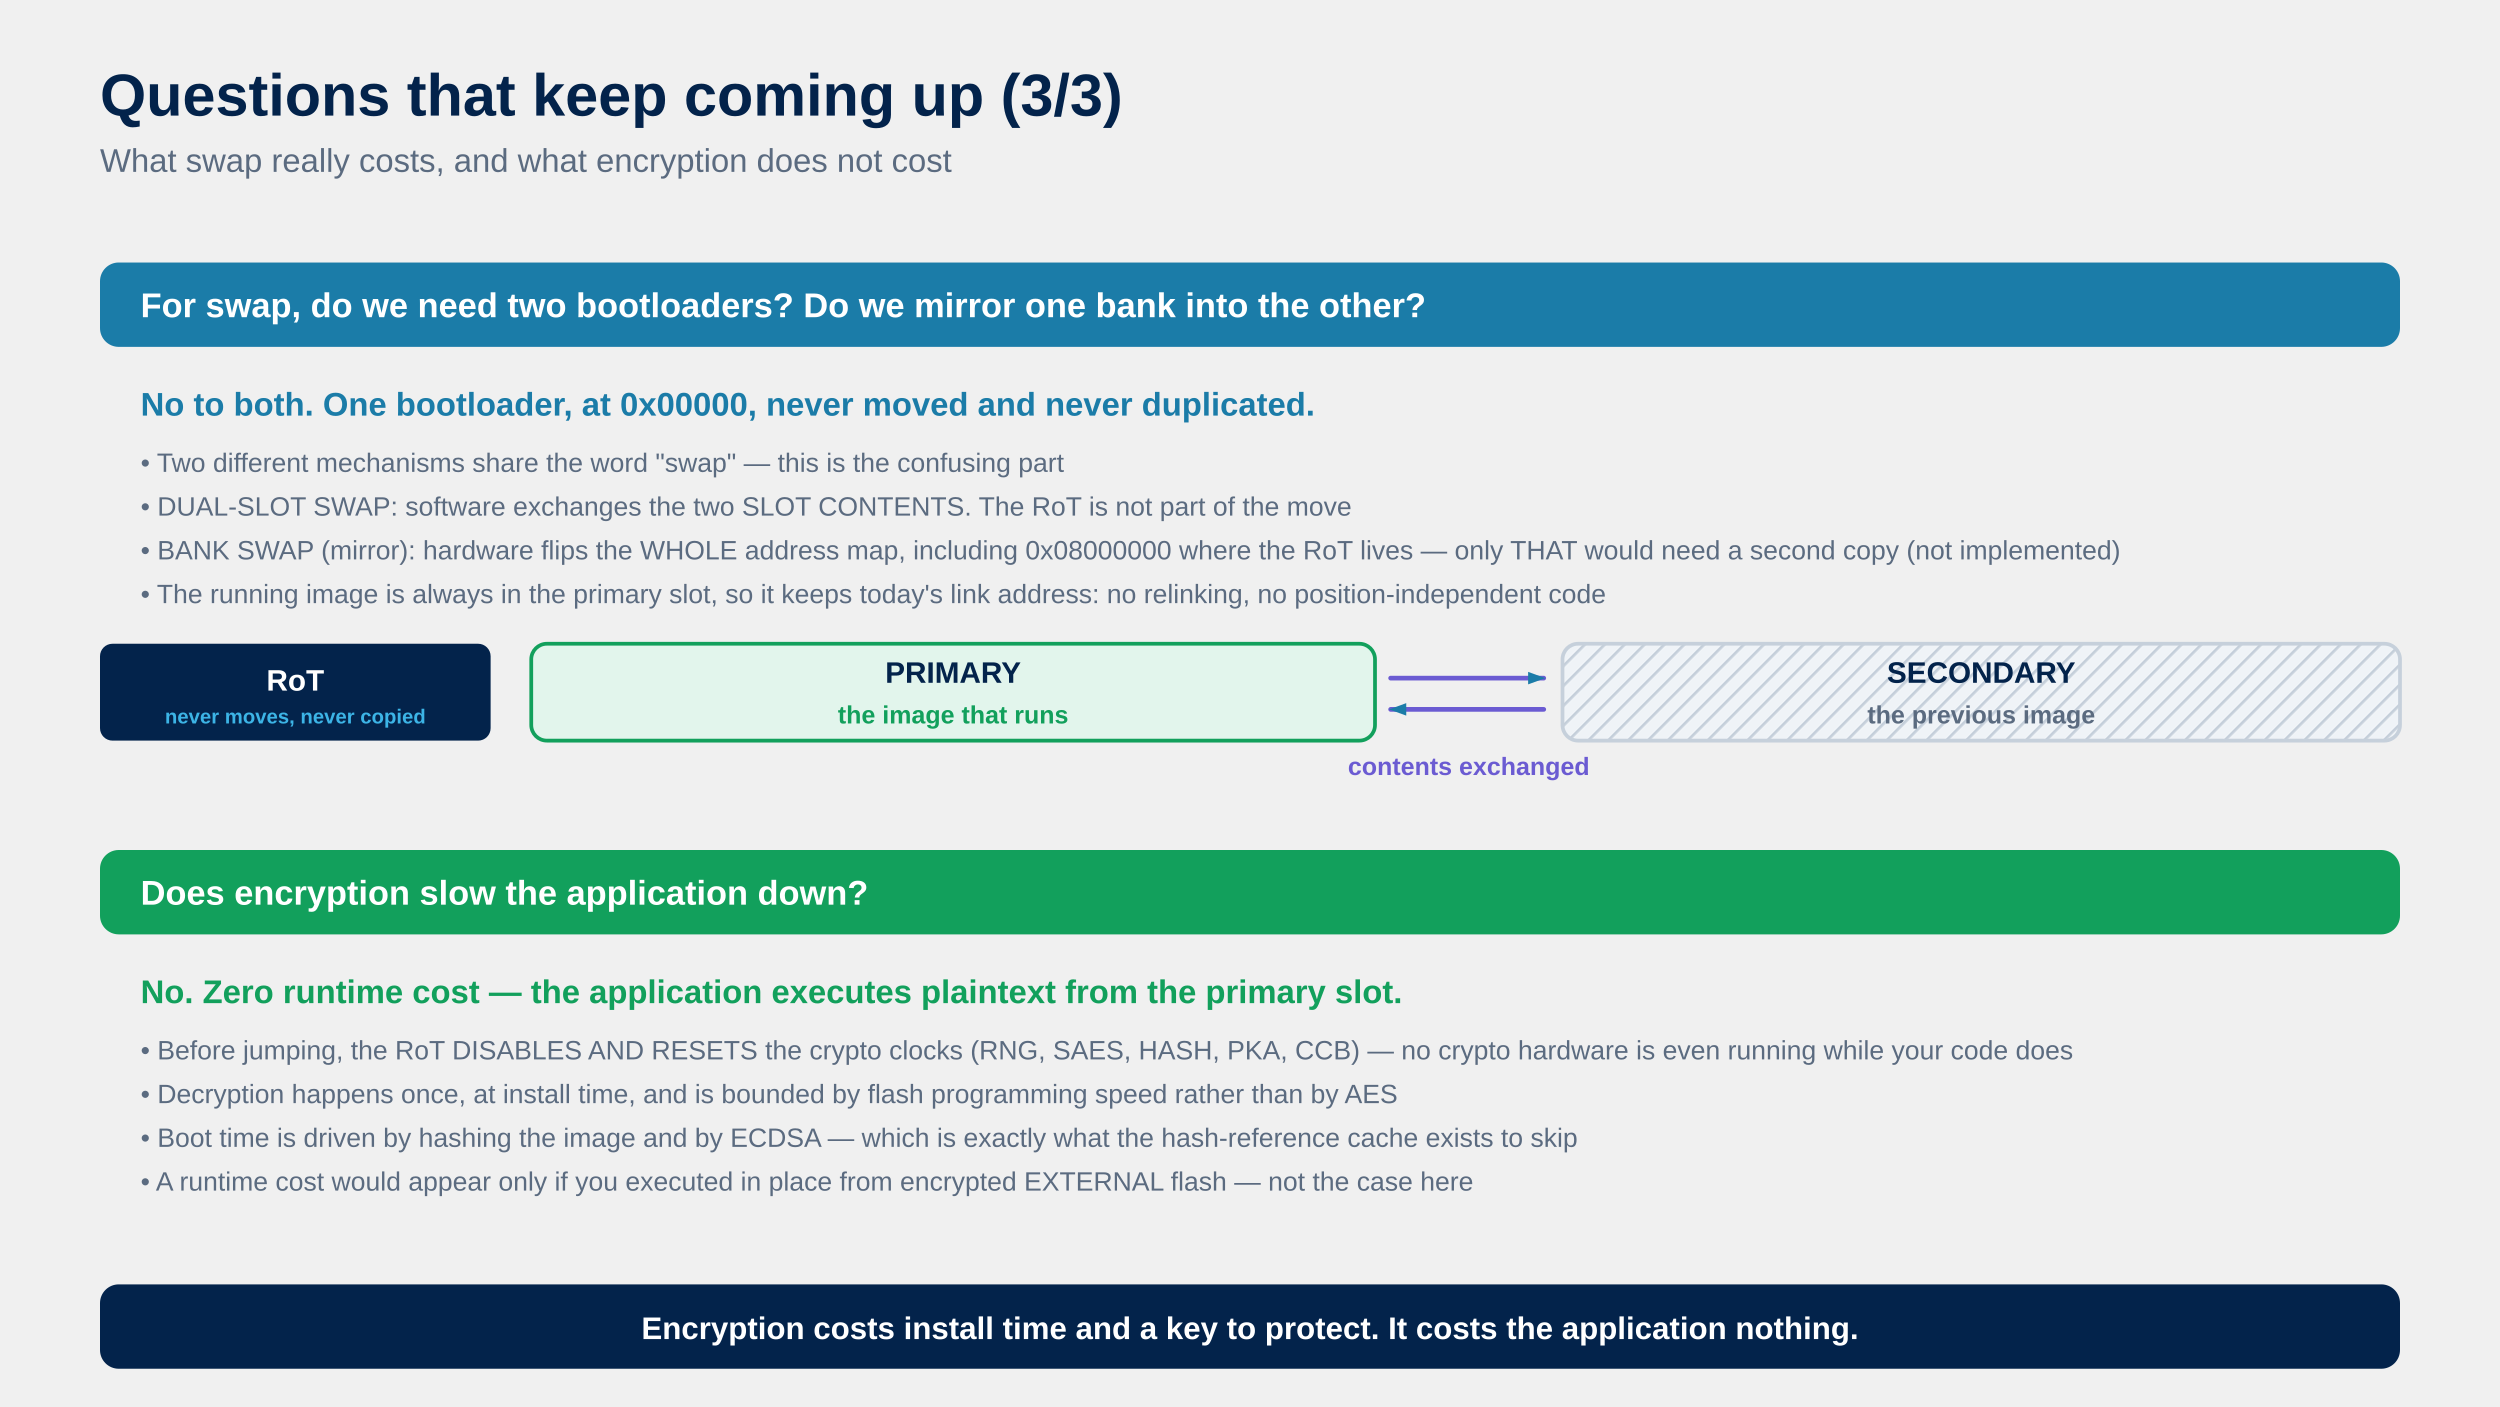
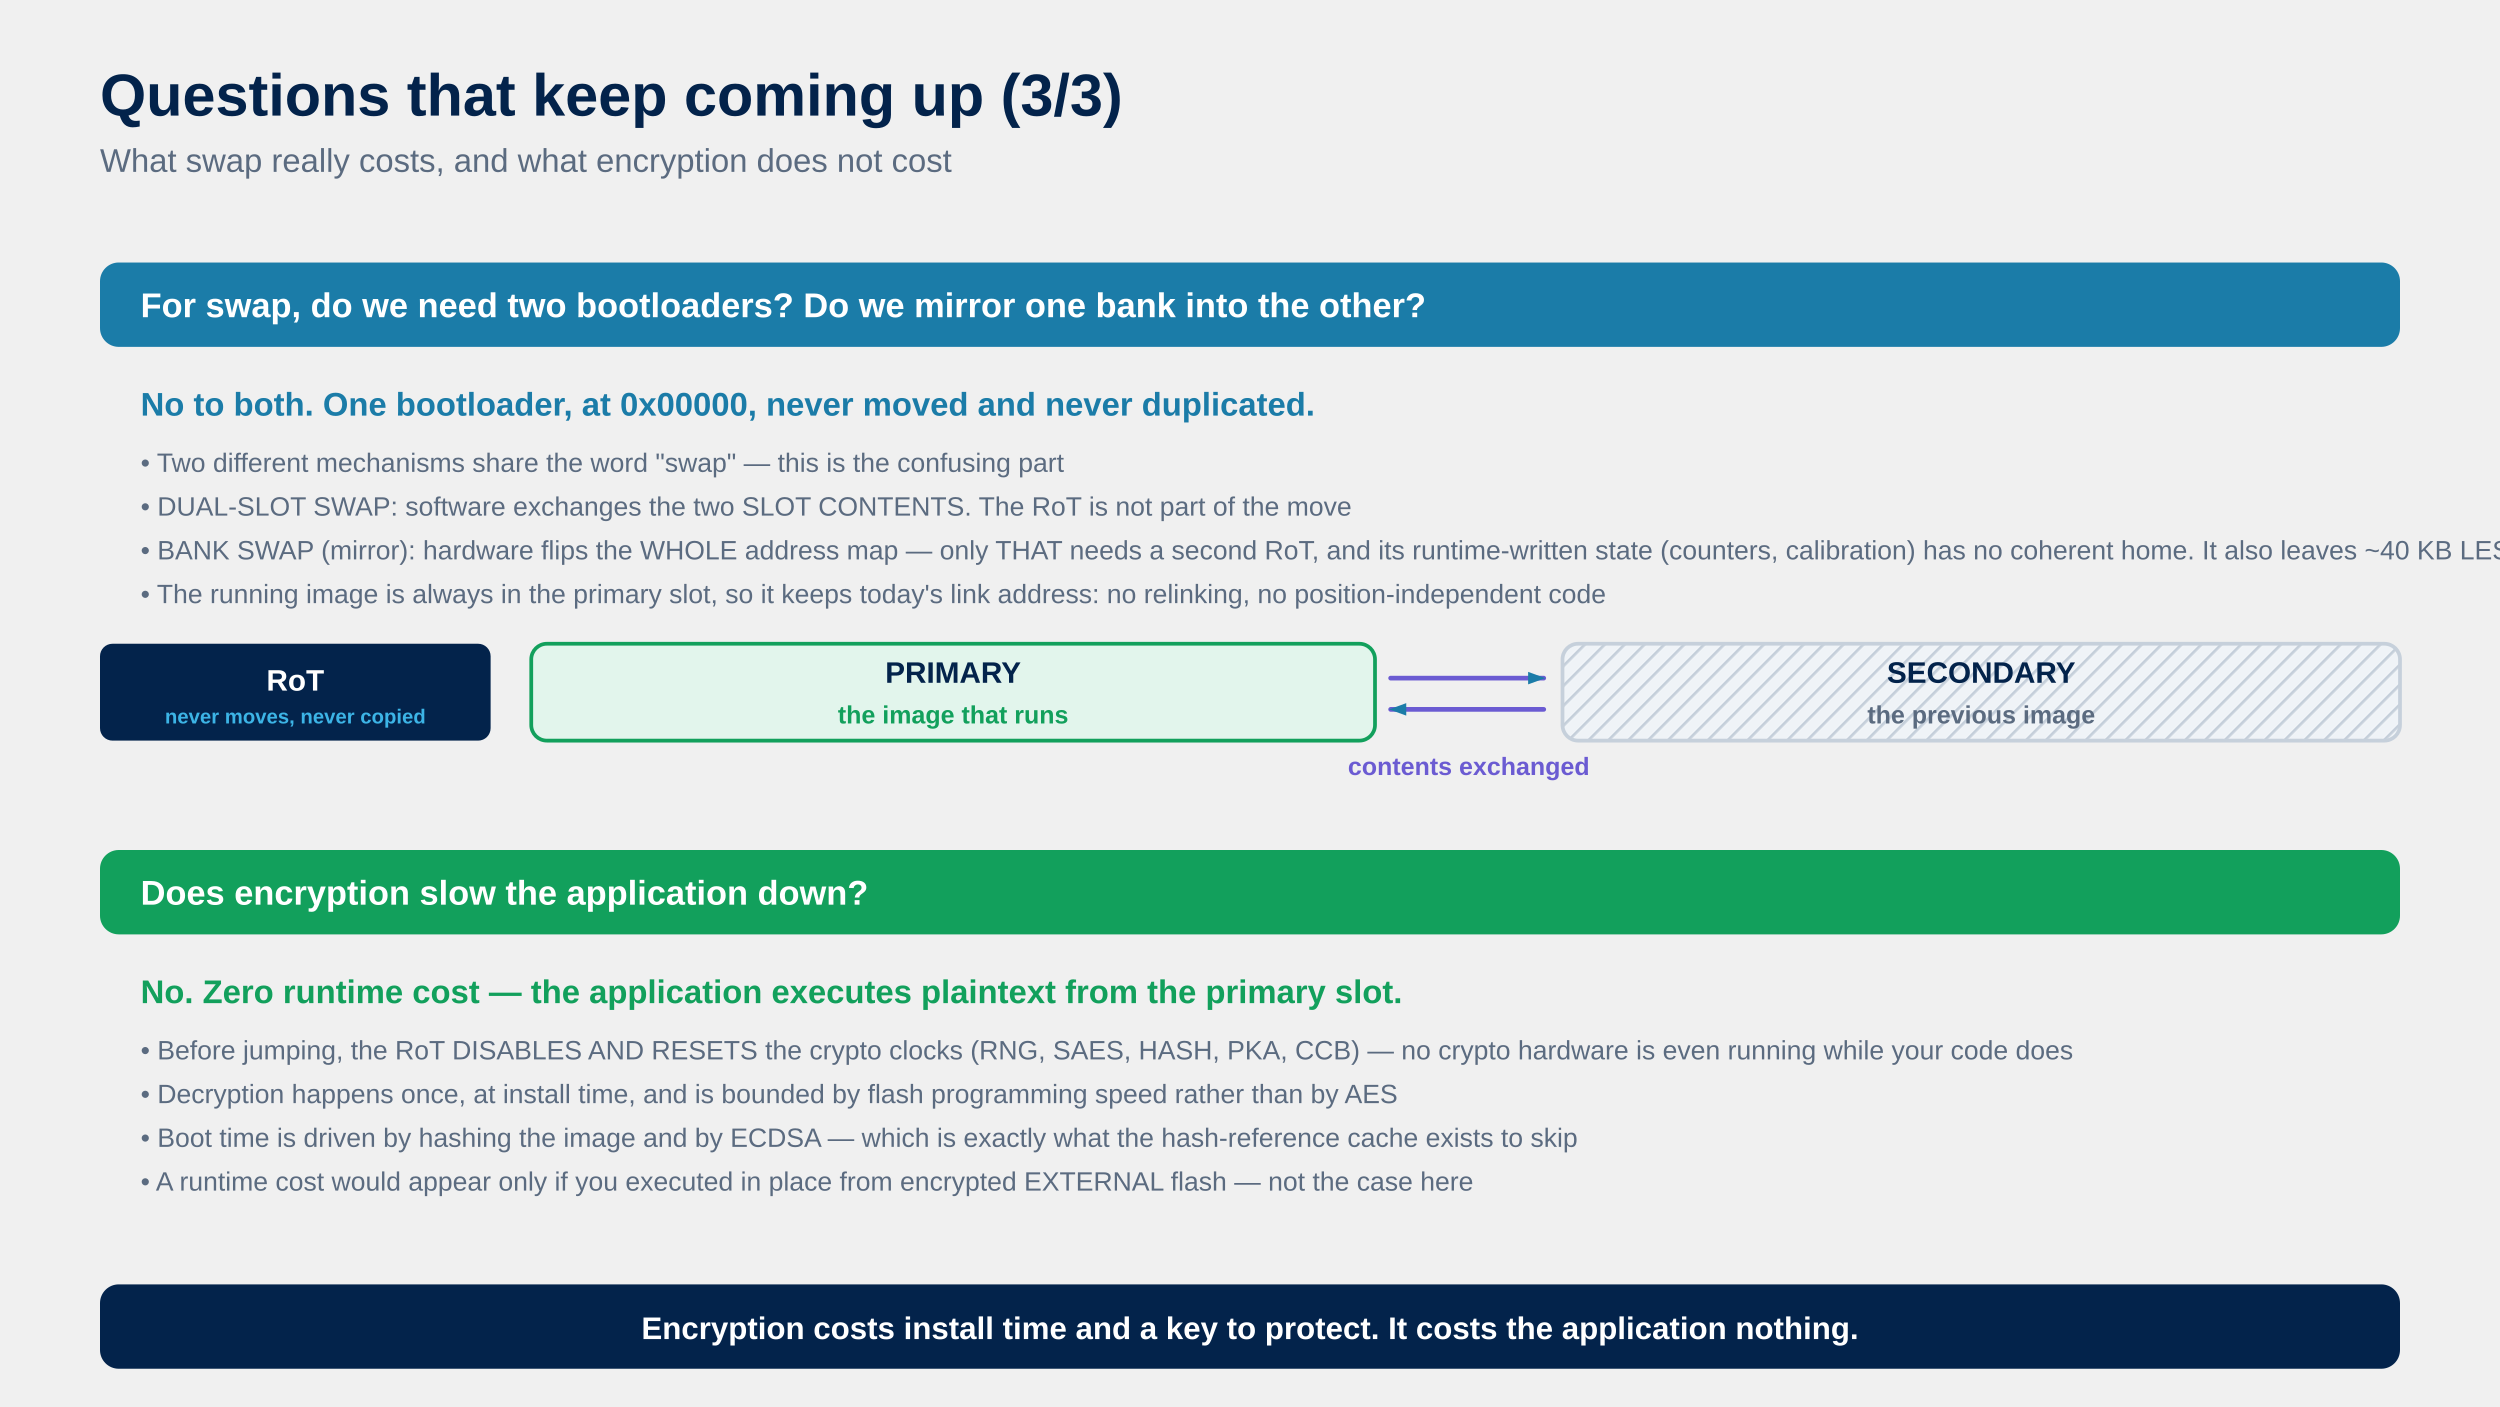
<svg xmlns="http://www.w3.org/2000/svg" width="1600" height="900" viewBox="0 0 1600 900" font-family="Segoe UI, Arial, Helvetica, sans-serif">
  <defs>
    <marker id="ar" markerWidth="11" markerHeight="8" refX="10" refY="4" orient="auto" markerUnits="userSpaceOnUse">
      <path d="M0,0 L11,4 L0,8 Z" fill="context-stroke" />
    </marker>
    <marker id="arInk" markerWidth="11" markerHeight="8" refX="10" refY="4" orient="auto" markerUnits="userSpaceOnUse">
      <path d="M0,0 L11,4 L0,8 Z" fill="#03234B" />
    </marker>
    <marker id="arRed" markerWidth="11" markerHeight="8" refX="10" refY="4" orient="auto" markerUnits="userSpaceOnUse">
      <path d="M0,0 L11,4 L0,8 Z" fill="#D0323C" />
    </marker>
    <marker id="arGreen" markerWidth="11" markerHeight="8" refX="10" refY="4" orient="auto" markerUnits="userSpaceOnUse">
      <path d="M0,0 L11,4 L0,8 Z" fill="#12A05C" />
    </marker>
    <marker id="arCyan" markerWidth="11" markerHeight="8" refX="10" refY="4" orient="auto" markerUnits="userSpaceOnUse">
      <path d="M0,0 L11,4 L0,8 Z" fill="#1B7CA8" />
    </marker>
    <pattern id="hatch" width="9" height="9" patternTransform="rotate(45)" patternUnits="userSpaceOnUse">
      <rect width="9" height="9" fill="#FDF1DE" />
      <line x1="0" y1="0" x2="0" y2="9" stroke="#E08A1E" stroke-width="3.5" opacity="0.55" />
    </pattern>
    <pattern id="hatchGray" width="9" height="9" patternTransform="rotate(45)" patternUnits="userSpaceOnUse">
      <rect width="9" height="9" fill="#EFF3F7" />
      <line x1="0" y1="0" x2="0" y2="9" stroke="#C6D0DB" stroke-width="3.5" />
    </pattern>
  </defs>
  <text x="64" y="74" font-size="38" fill="#03234B" text-anchor="start" font-weight="700" font-family="Segoe UI, Arial, Helvetica, sans-serif">Questions that keep coming up  (3/3)</text>
  <text x="64" y="110" font-size="21" fill="#5B6B80" text-anchor="start" font-weight="400" font-family="Segoe UI, Arial, Helvetica, sans-serif">What swap really costs, and what encryption does not cost</text>
  <rect x="64" y="168" width="1472" height="54" rx="12" fill="#1B7CA8" />
  <text x="90" y="203.0" font-size="22" fill="#FFFFFF" text-anchor="start" font-weight="700" font-family="Segoe UI, Arial, Helvetica, sans-serif">For swap, do we need two bootloaders? Do we mirror one bank into the other?</text>
  <text x="90" y="266" font-size="21" fill="#1B7CA8" text-anchor="start" font-weight="700" font-family="Segoe UI, Arial, Helvetica, sans-serif">No to both. One bootloader, at 0x00000, never moved and never duplicated.</text>
  <text x="90" y="302" font-size="17" fill="#5B6B80" text-anchor="start" font-weight="400" font-family="Segoe UI, Arial, Helvetica, sans-serif">•  Two different mechanisms share the word "swap" — this is the confusing part</text>
  <text x="90" y="330" font-size="17" fill="#5B6B80" text-anchor="start" font-weight="400" font-family="Segoe UI, Arial, Helvetica, sans-serif">•  DUAL-SLOT SWAP: software exchanges the two SLOT CONTENTS. The RoT is not part of the move</text>
-   <text x="90" y="358" font-size="17" fill="#5B6B80" text-anchor="start" font-weight="400" font-family="Segoe UI, Arial, Helvetica, sans-serif">•  BANK SWAP (mirror): hardware flips the WHOLE address map, including 0x08000000 where the RoT lives — only THAT would need a second copy (not implemented)</text>
+   <text x="90" y="358" font-size="17" fill="#5B6B80" text-anchor="start" font-weight="400" font-family="Segoe UI, Arial, Helvetica, sans-serif">•  BANK SWAP (mirror): hardware flips the WHOLE address map — only THAT needs a second RoT, and its runtime-written state (counters, calibration) has no coherent home. It also leaves ~40 KB LESS for the app</text>
  <text x="90" y="386" font-size="17" fill="#5B6B80" text-anchor="start" font-weight="400" font-family="Segoe UI, Arial, Helvetica, sans-serif">•  The running image is always in the primary slot, so it keeps today's link address: no relinking, no position-independent code</text>
  <rect x="64" y="412" width="250" height="62" rx="8" fill="#03234B" />
  <text x="189" y="442" font-size="19" fill="#FFFFFF" text-anchor="middle" font-weight="700" font-family="Segoe UI, Arial, Helvetica, sans-serif">RoT</text>
  <text x="189" y="463" font-size="13" fill="#3CB4E6" text-anchor="middle" font-weight="600" font-family="Segoe UI, Arial, Helvetica, sans-serif">never moves, never copied</text>
  <rect x="340" y="412" width="540" height="62" rx="10" fill="#E2F5EC" stroke="#12A05C" stroke-width="2.4" />
  <text x="610.0" y="437.0" font-size="19" fill="#03234B" text-anchor="middle" font-weight="700" font-family="Segoe UI, Arial, Helvetica, sans-serif">PRIMARY</text>
  <text x="610.0" y="463.0" font-size="16" fill="#12A05C" text-anchor="middle" font-weight="600" font-family="Segoe UI, Arial, Helvetica, sans-serif">the image that runs</text>
  <rect x="1000" y="412" width="536" height="62" rx="10" fill="url(#hatchGray)" stroke="#C6D0DB" stroke-width="2.4" />
  <text x="1268.0" y="437.0" font-size="19" fill="#03234B" text-anchor="middle" font-weight="700" font-family="Segoe UI, Arial, Helvetica, sans-serif">SECONDARY</text>
  <text x="1268.0" y="463.0" font-size="16" fill="#5B6B80" text-anchor="middle" font-weight="600" font-family="Segoe UI, Arial, Helvetica, sans-serif">the previous image</text>
  <line x1="890" y1="434" x2="988" y2="434" stroke="#6B5BD2" stroke-width="3" stroke-linecap="round" marker-end="url(#arCyan)" />
  <line x1="988" y1="454" x2="890" y2="454" stroke="#6B5BD2" stroke-width="3" stroke-linecap="round" marker-end="url(#arCyan)" />
  <text x="940" y="496" font-size="16" fill="#6B5BD2" text-anchor="middle" font-weight="700" font-family="Segoe UI, Arial, Helvetica, sans-serif">contents exchanged</text>
  <rect x="64" y="544" width="1472" height="54" rx="12" fill="#12A05C" />
  <text x="90" y="579.0" font-size="22" fill="#FFFFFF" text-anchor="start" font-weight="700" font-family="Segoe UI, Arial, Helvetica, sans-serif">Does encryption slow the application down?</text>
  <text x="90" y="642" font-size="21" fill="#12A05C" text-anchor="start" font-weight="700" font-family="Segoe UI, Arial, Helvetica, sans-serif">No. Zero runtime cost — the application executes plaintext from the primary slot.</text>
  <text x="90" y="678" font-size="17" fill="#5B6B80" text-anchor="start" font-weight="400" font-family="Segoe UI, Arial, Helvetica, sans-serif">•  Before jumping, the RoT DISABLES AND RESETS the crypto clocks (RNG, SAES, HASH, PKA, CCB) — no crypto hardware is even running while your code does</text>
  <text x="90" y="706" font-size="17" fill="#5B6B80" text-anchor="start" font-weight="400" font-family="Segoe UI, Arial, Helvetica, sans-serif">•  Decryption happens once, at install time, and is bounded by flash programming speed rather than by AES</text>
  <text x="90" y="734" font-size="17" fill="#5B6B80" text-anchor="start" font-weight="400" font-family="Segoe UI, Arial, Helvetica, sans-serif">•  Boot time is driven by hashing the image and by ECDSA — which is exactly what the hash-reference cache exists to skip</text>
  <text x="90" y="762" font-size="17" fill="#5B6B80" text-anchor="start" font-weight="400" font-family="Segoe UI, Arial, Helvetica, sans-serif">•  A runtime cost would appear only if you executed in place from encrypted EXTERNAL flash — not the case here</text>
  <rect x="64" y="822" width="1472" height="54" rx="12" fill="#03234B" />
  <text x="800" y="857" font-size="20" fill="#FFFFFF" text-anchor="middle" font-weight="700" font-family="Segoe UI, Arial, Helvetica, sans-serif">Encryption costs install time and a key to protect. It costs the application nothing.</text>
</svg>
